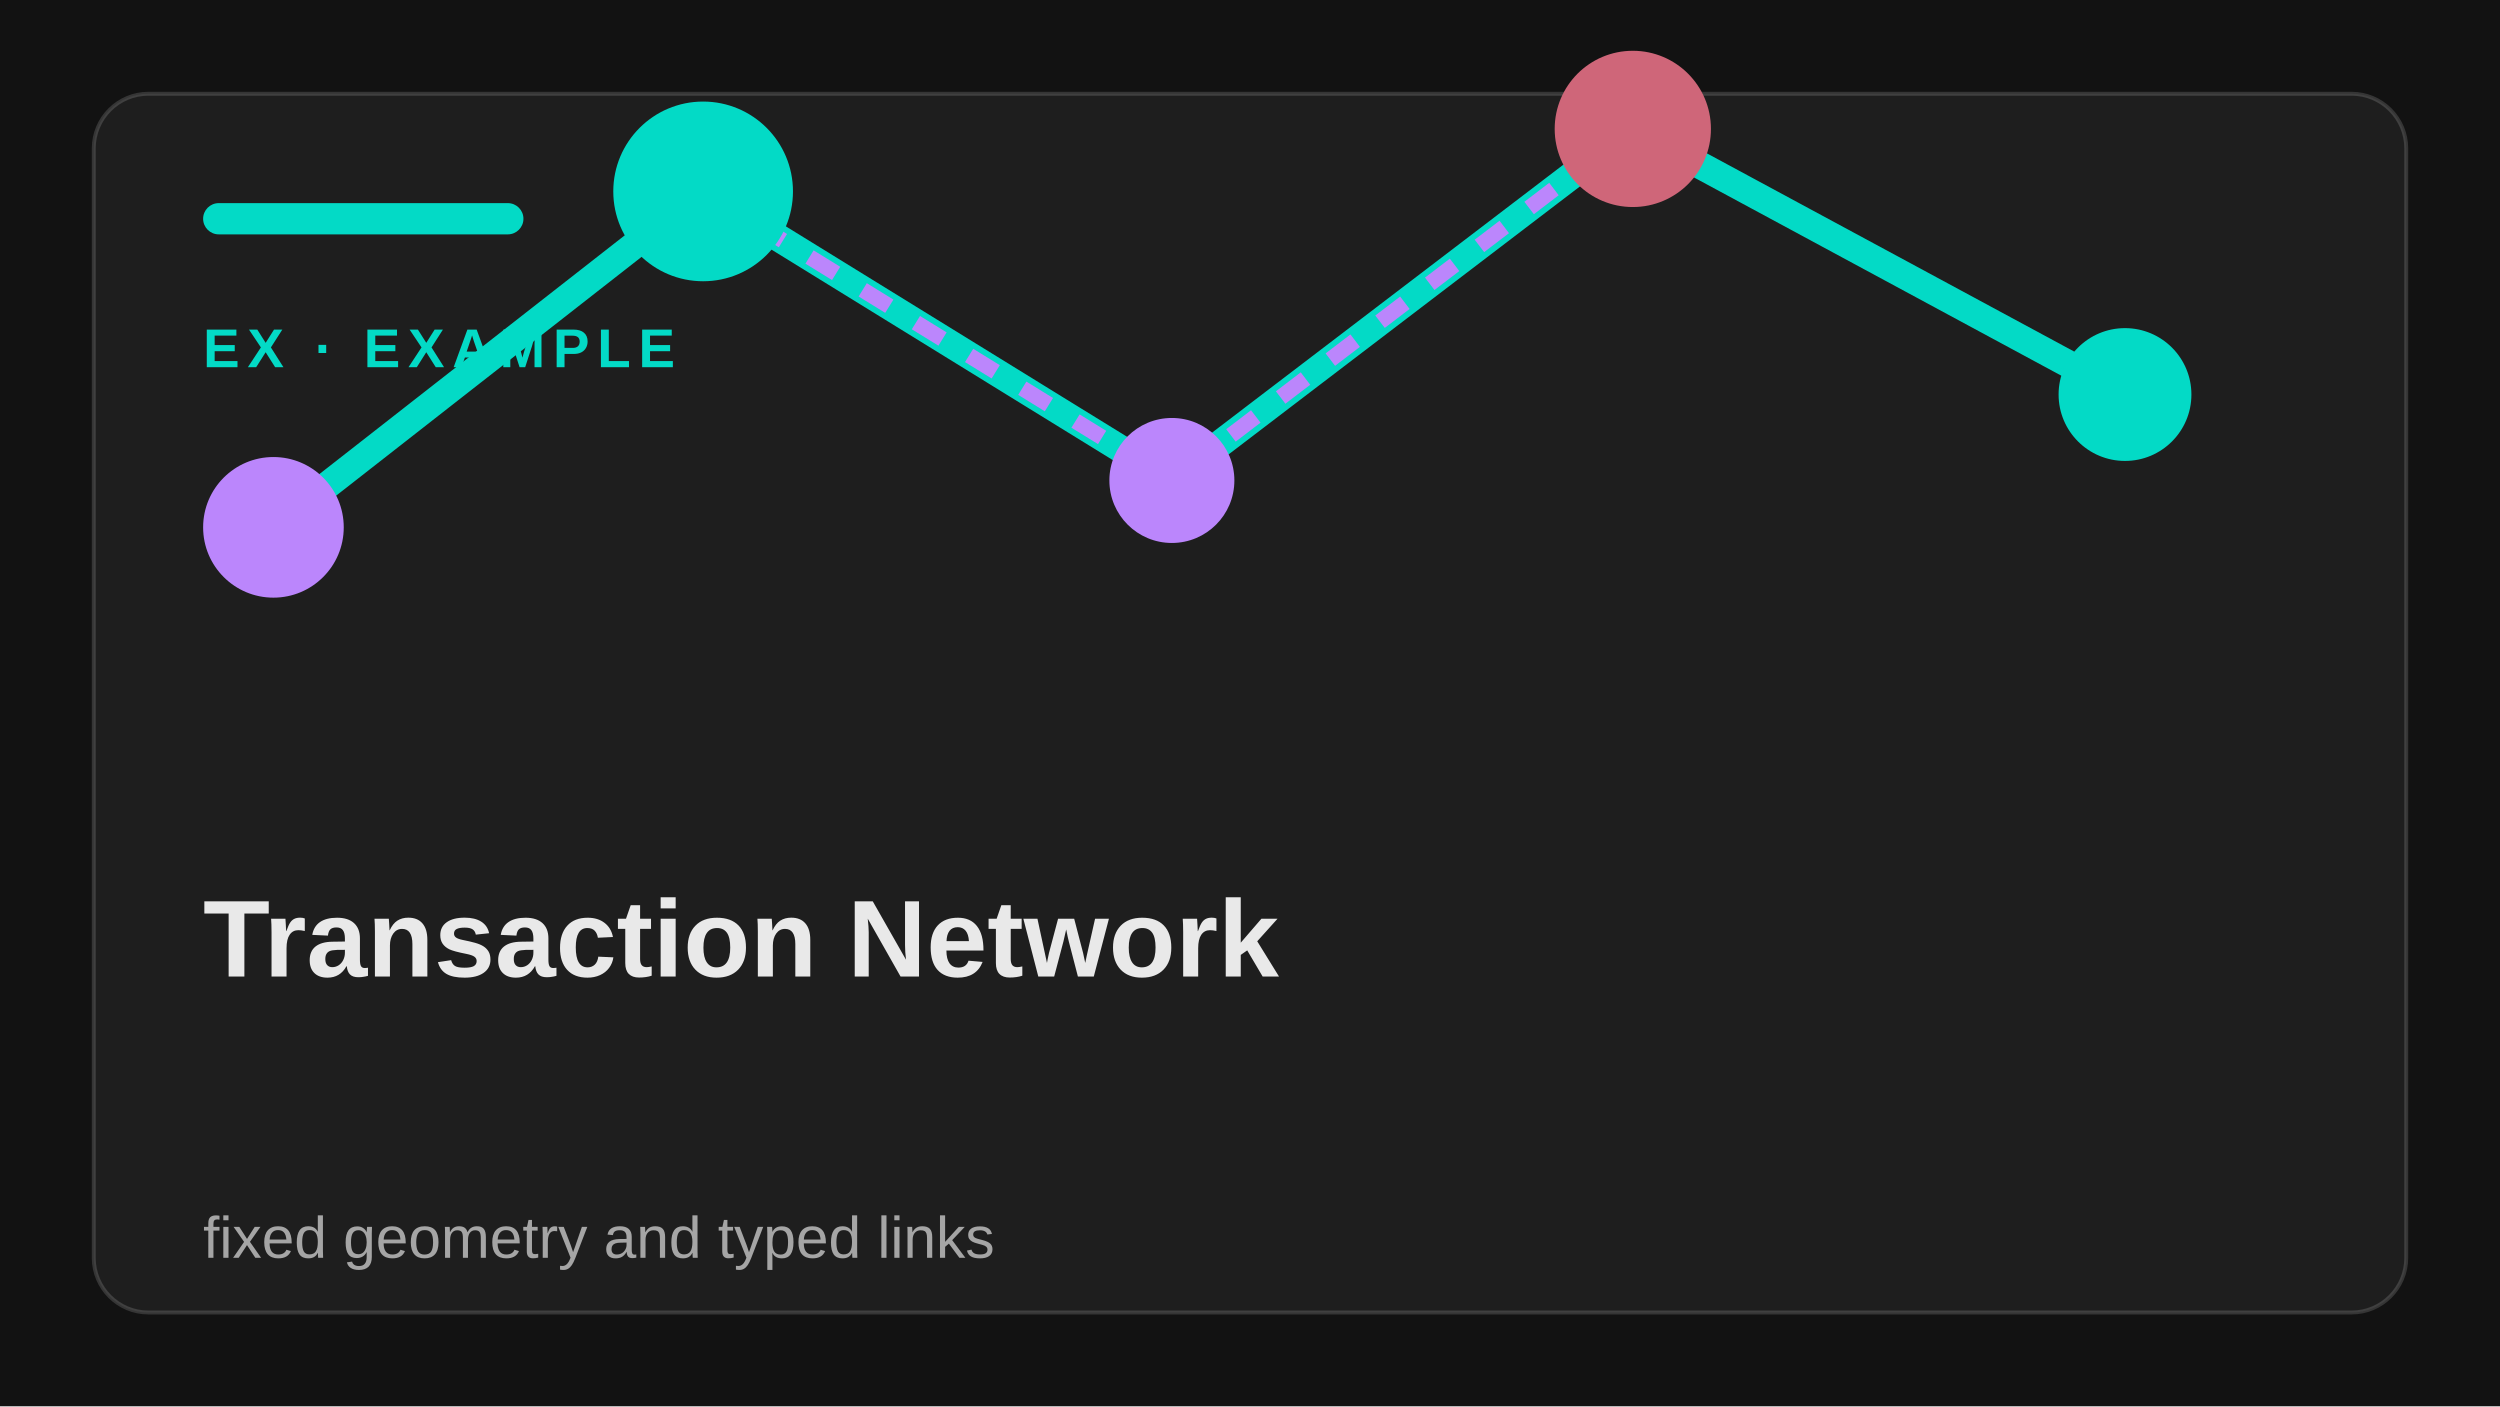
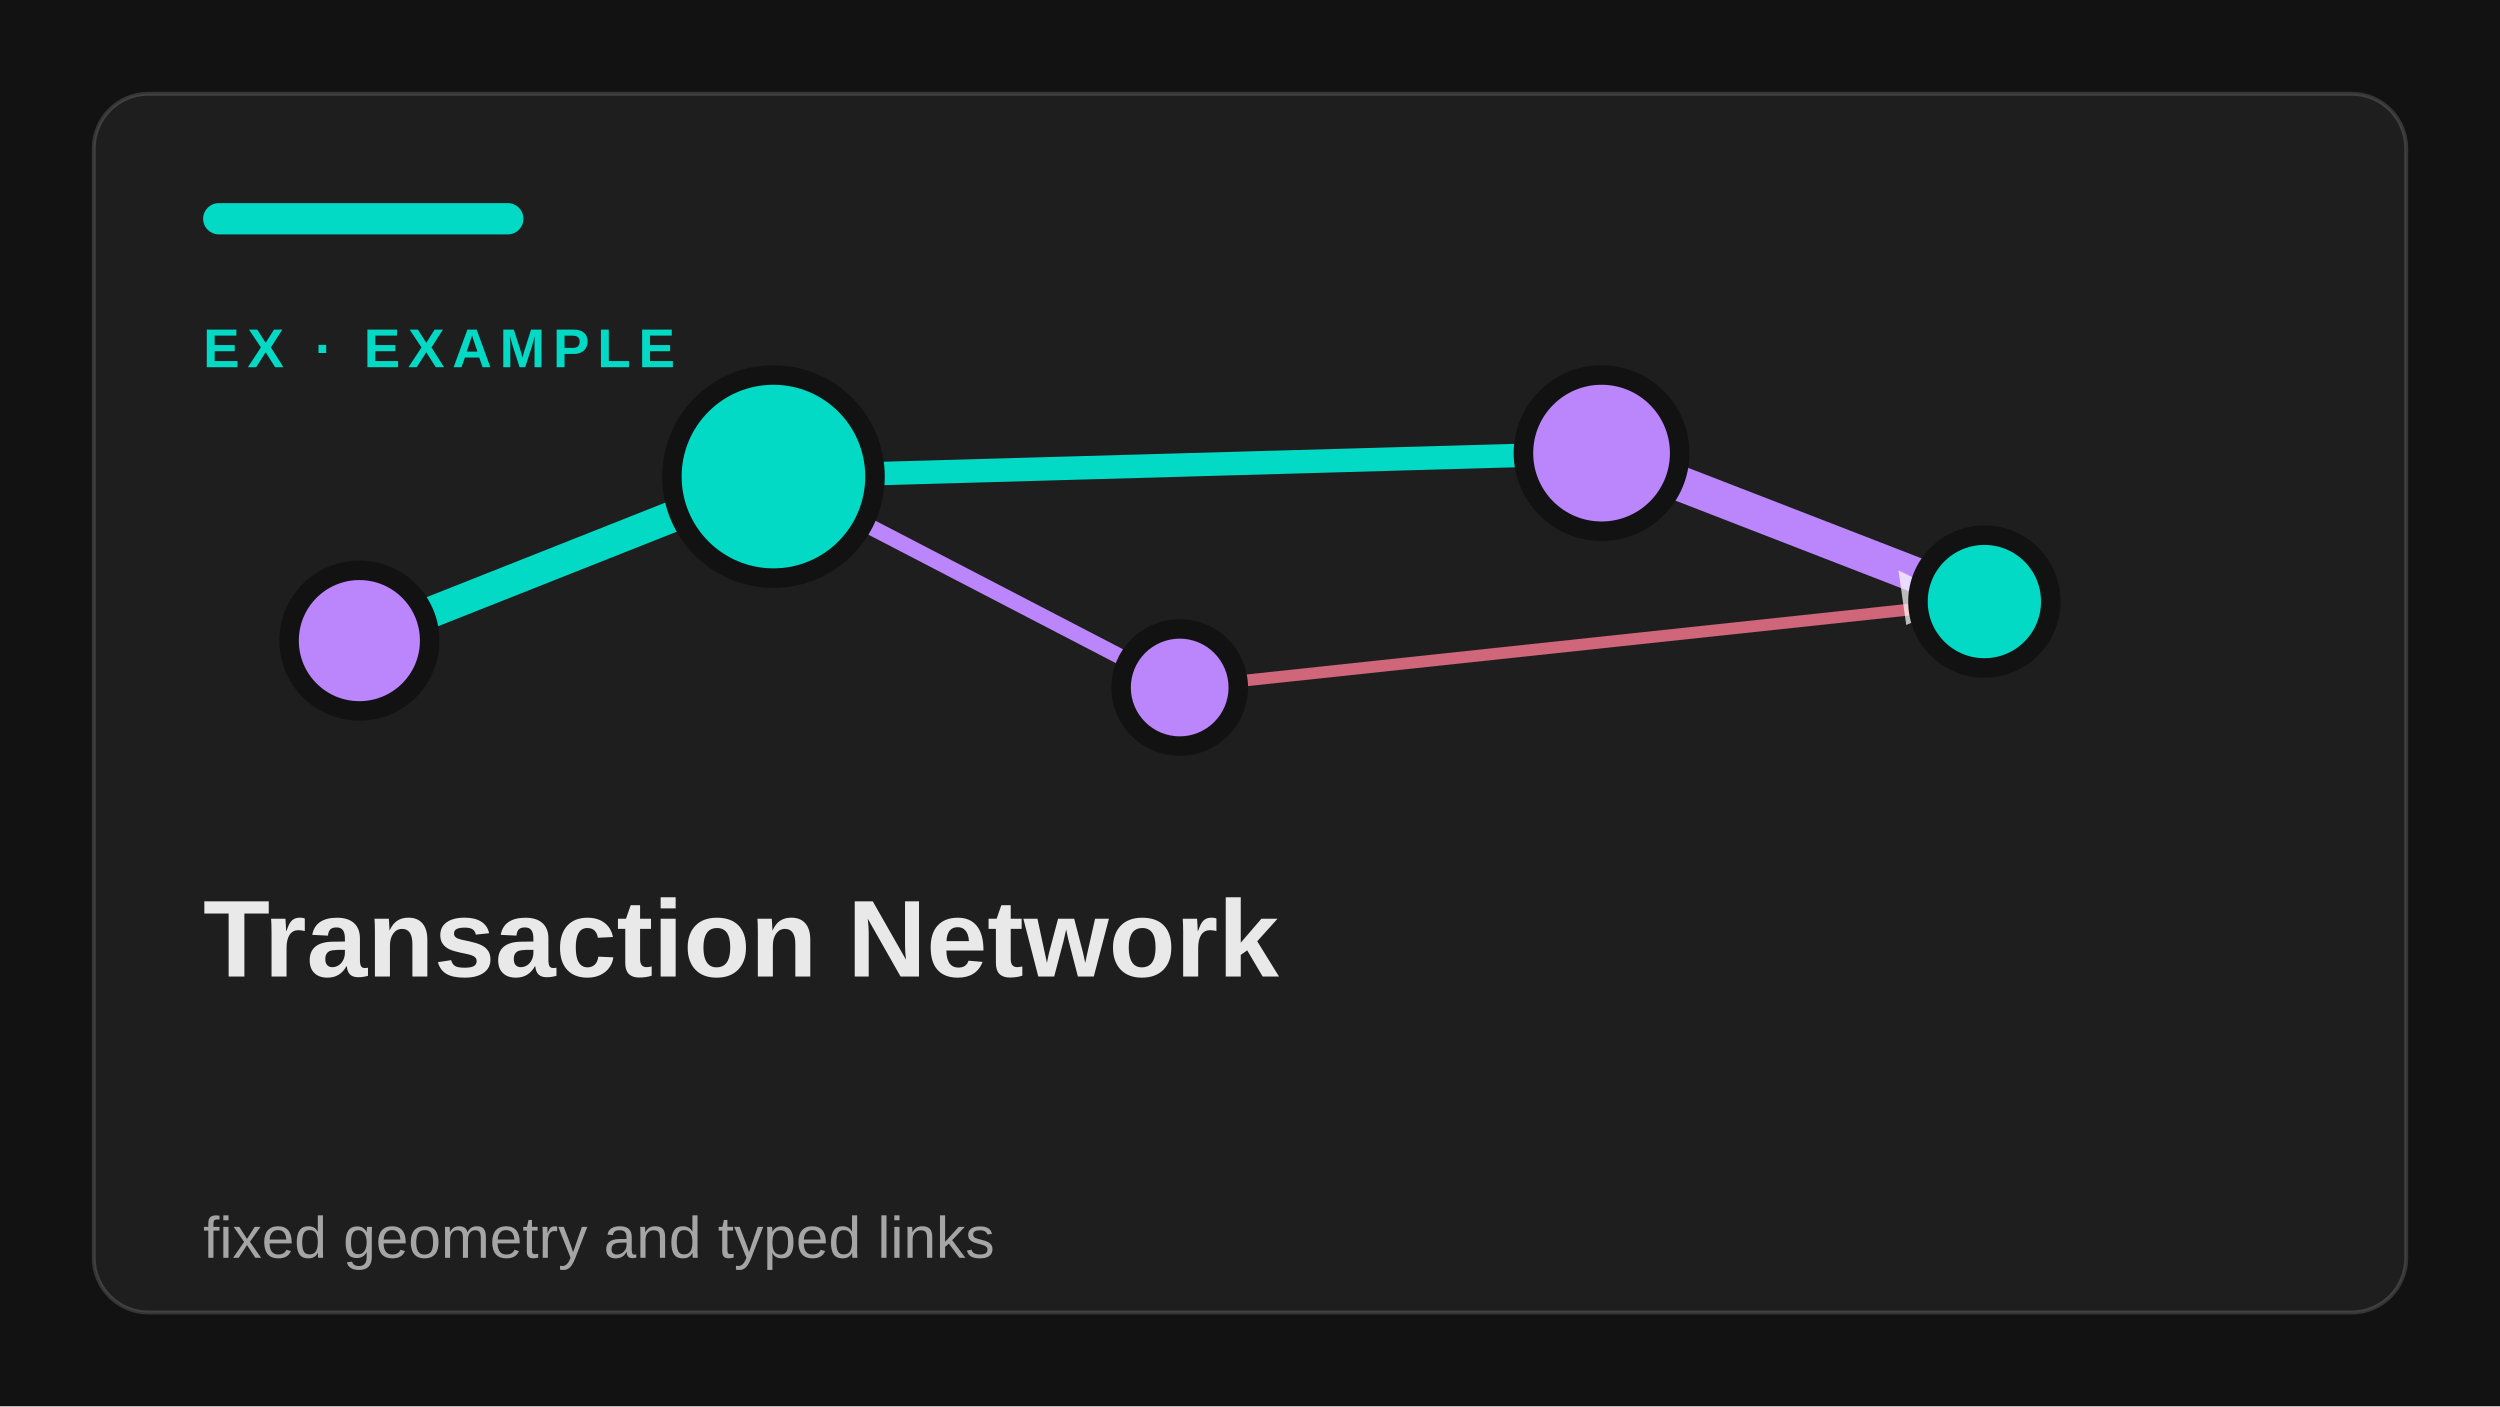
<svg xmlns="http://www.w3.org/2000/svg" width="640" height="360" viewBox="0 0 640 360" role="img" aria-labelledby="title desc">
  <rect width="640" height="360" fill="#121212" />
  <rect x="24" y="24" width="592" height="312" rx="14" fill="#1E1E1E" stroke="#FFFFFF" stroke-opacity=".15" />
  <rect x="52" y="52" width="82" height="8" rx="4" fill="#03DAC6" />
  <text x="52" y="94" fill="#03DAC6" font-family="Arial, Helvetica, sans-serif" font-size="14" font-weight="700" letter-spacing="2">EX · EXAMPLE</text>
-   <g transform="translate(0 -45)">
-     <path d="M70 180 L180 94 L300 168 L418 78 L544 146" fill="none" stroke="#03DAC6" stroke-width="7" stroke-linecap="round" stroke-linejoin="round" />
-     <path d="M180 94 L300 168 L418 78" fill="none" stroke="#BB86FC" stroke-width="4" stroke-dasharray="8 8" />
-     <circle cx="70" cy="180" r="18" fill="#BB86FC" />
-     <circle cx="180" cy="94" r="23" fill="#03DAC6" />
-     <circle cx="300" cy="168" r="16" fill="#BB86FC" />
-     <circle cx="418" cy="78" r="20" fill="#CF6679" />
-     <circle cx="544" cy="146" r="17" fill="#03DAC6" />
+   <g>
+     <g stroke-linecap="round">
+       <line x1="92" y1="164" x2="198" y2="122" stroke="#03DAC6" stroke-width="8" />
+       <line x1="198" y1="122" x2="302" y2="176" stroke="#BB86FC" stroke-width="4" />
+       <line x1="198" y1="122" x2="410" y2="116" stroke="#03DAC6" stroke-width="6" />
+       <line x1="302" y1="176" x2="508" y2="154" stroke="#CF6679" stroke-width="3" />
+       <line x1="410" y1="116" x2="508" y2="154" stroke="#BB86FC" stroke-width="9" />
+       <path d="M178 126 L192 122 L184 136 Z M390 112 L404 116 L392 126 Z M486 146 L502 154 L488 160 Z" fill="#FFFFFF" fill-opacity=".7" />
+       <circle cx="92" cy="164" r="18" fill="#BB86FC" stroke="#121212" stroke-width="5" />
+       <circle cx="198" cy="122" r="26" fill="#03DAC6" stroke="#121212" stroke-width="5" />
+       <circle cx="302" cy="176" r="15" fill="#BB86FC" stroke="#121212" stroke-width="5" />
+       <circle cx="410" cy="116" r="20" fill="#BB86FC" stroke="#121212" stroke-width="5" />
+       <circle cx="508" cy="154" r="17" fill="#03DAC6" stroke="#121212" stroke-width="5" />
+     </g>
  </g>
  <text x="52" y="250" fill="#FFFFFF" fill-opacity=".90" font-family="Arial, Helvetica, sans-serif" font-size="28" font-weight="600">Transaction Network</text>
  <text x="52" y="322" fill="#FFFFFF" fill-opacity=".60" font-family="Arial, Helvetica, sans-serif" font-size="15">fixed geometry and typed links</text>
</svg>
